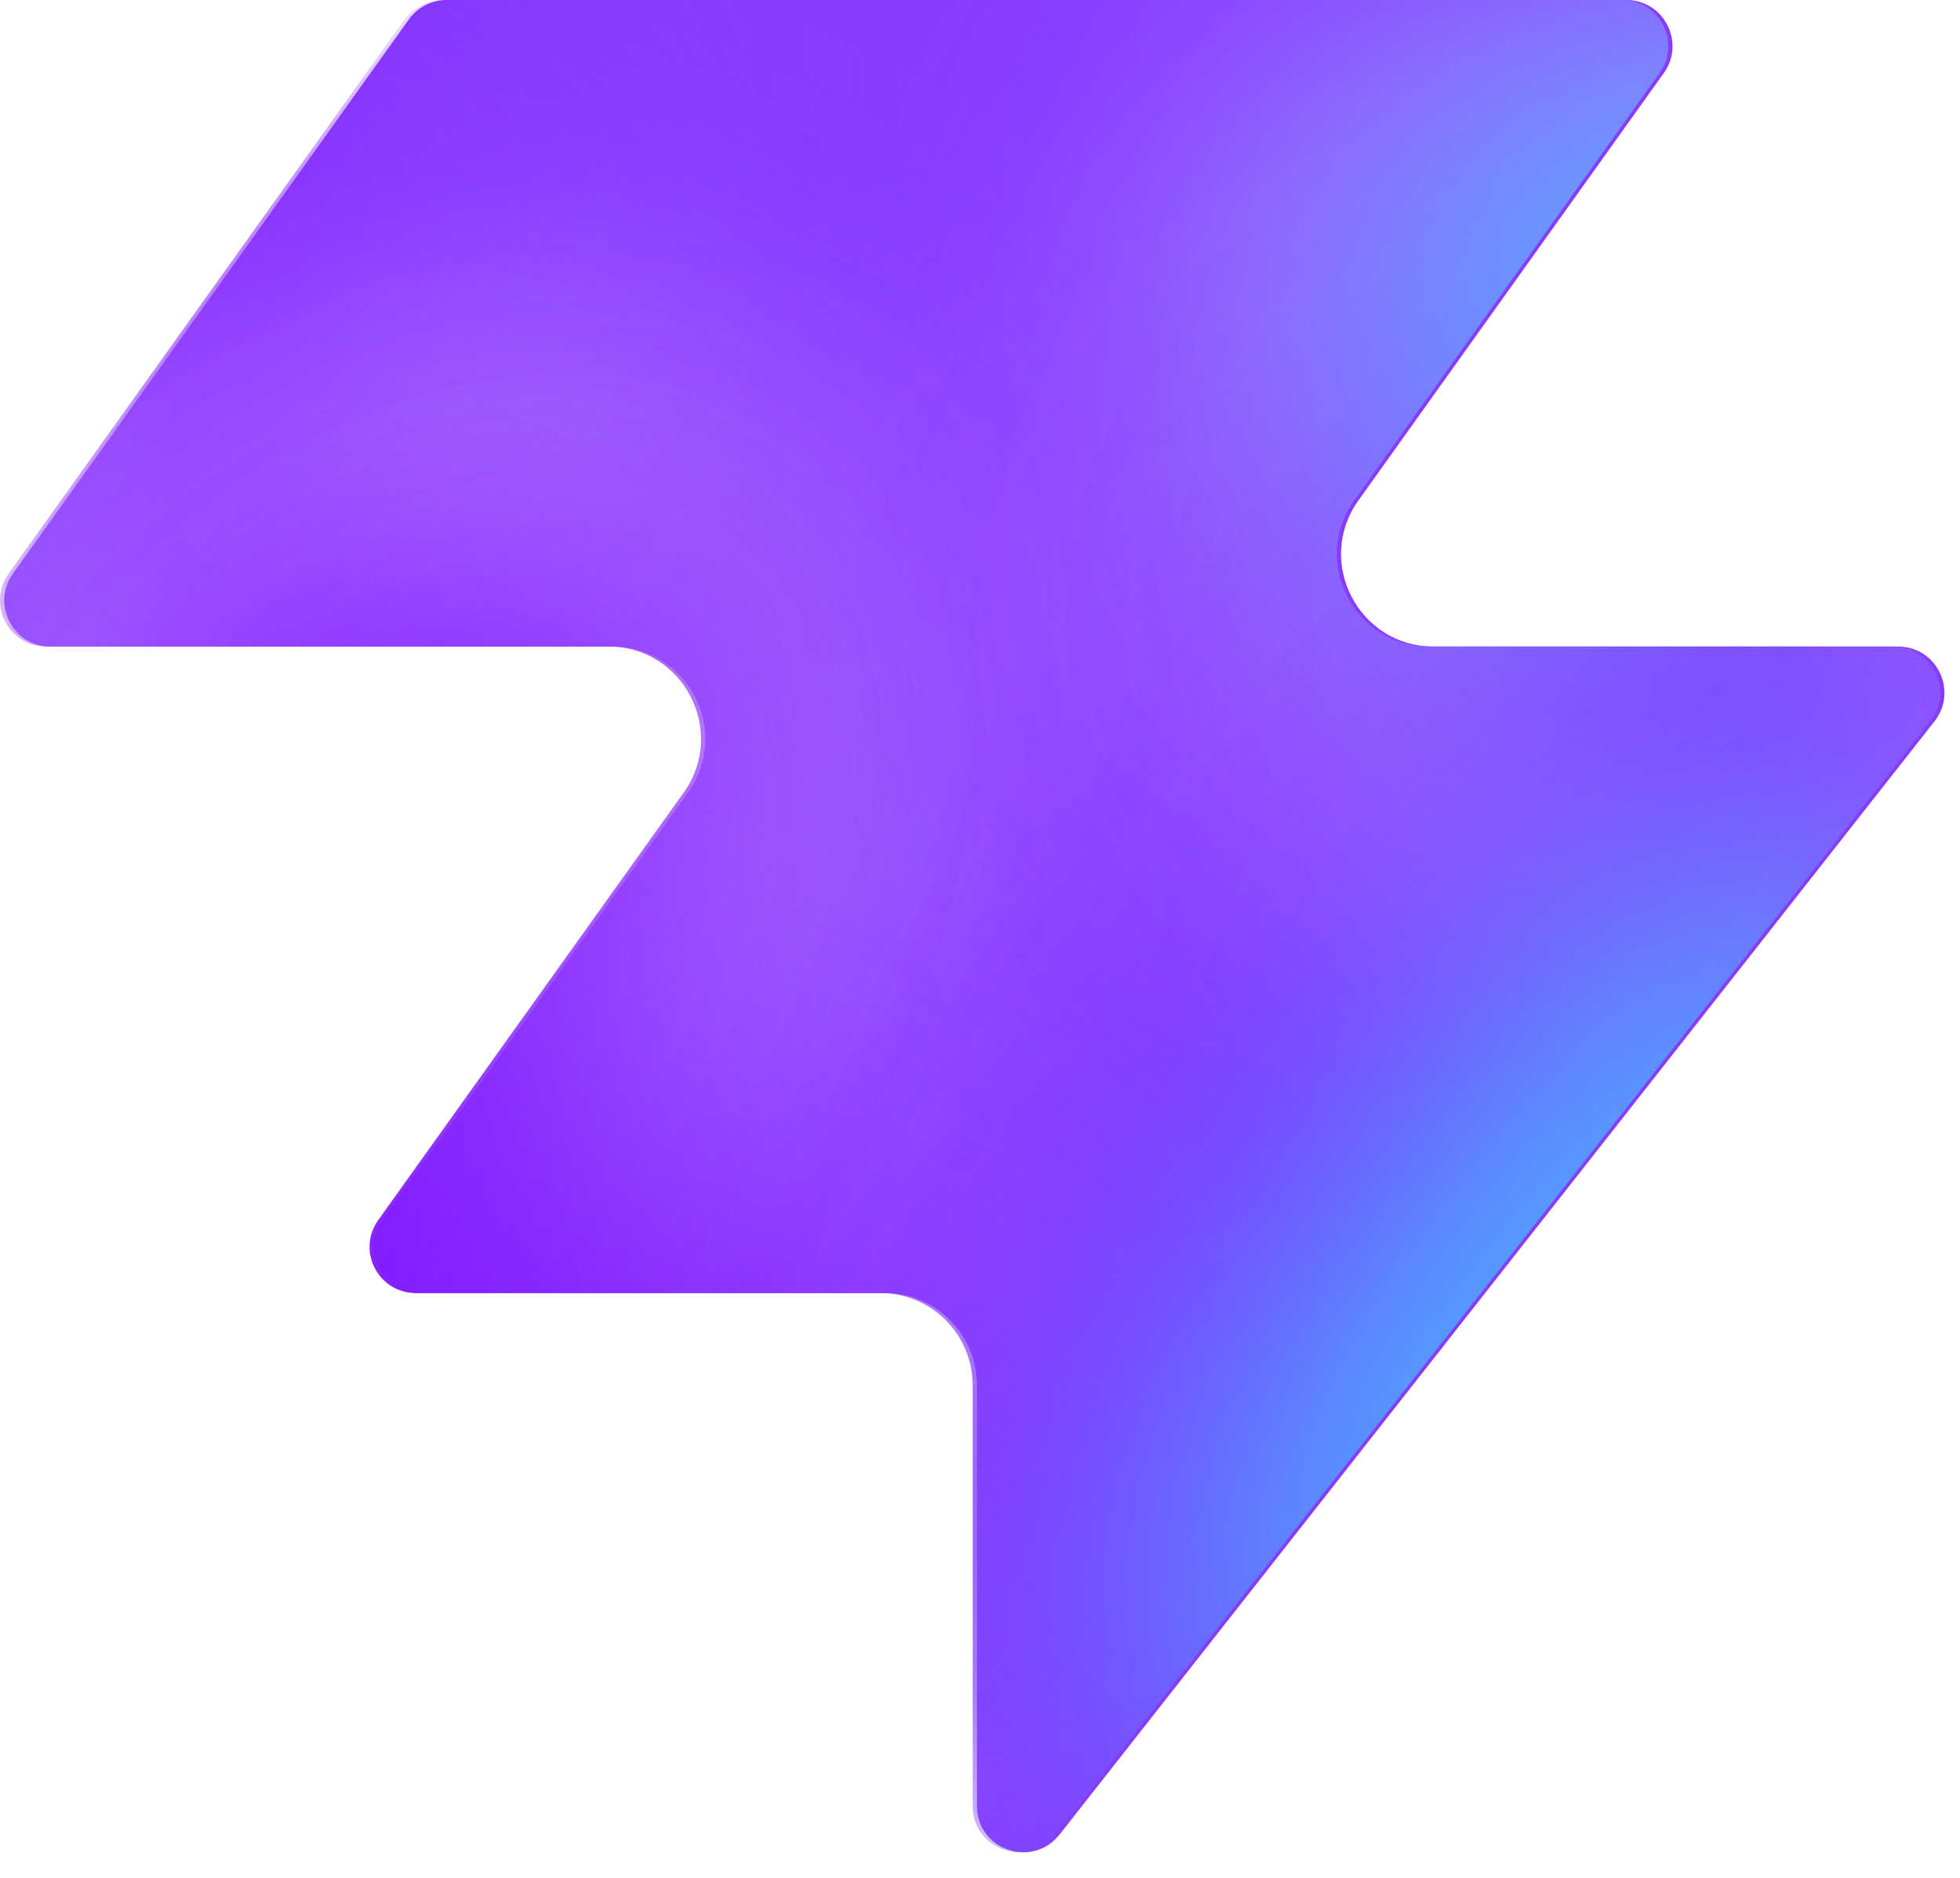
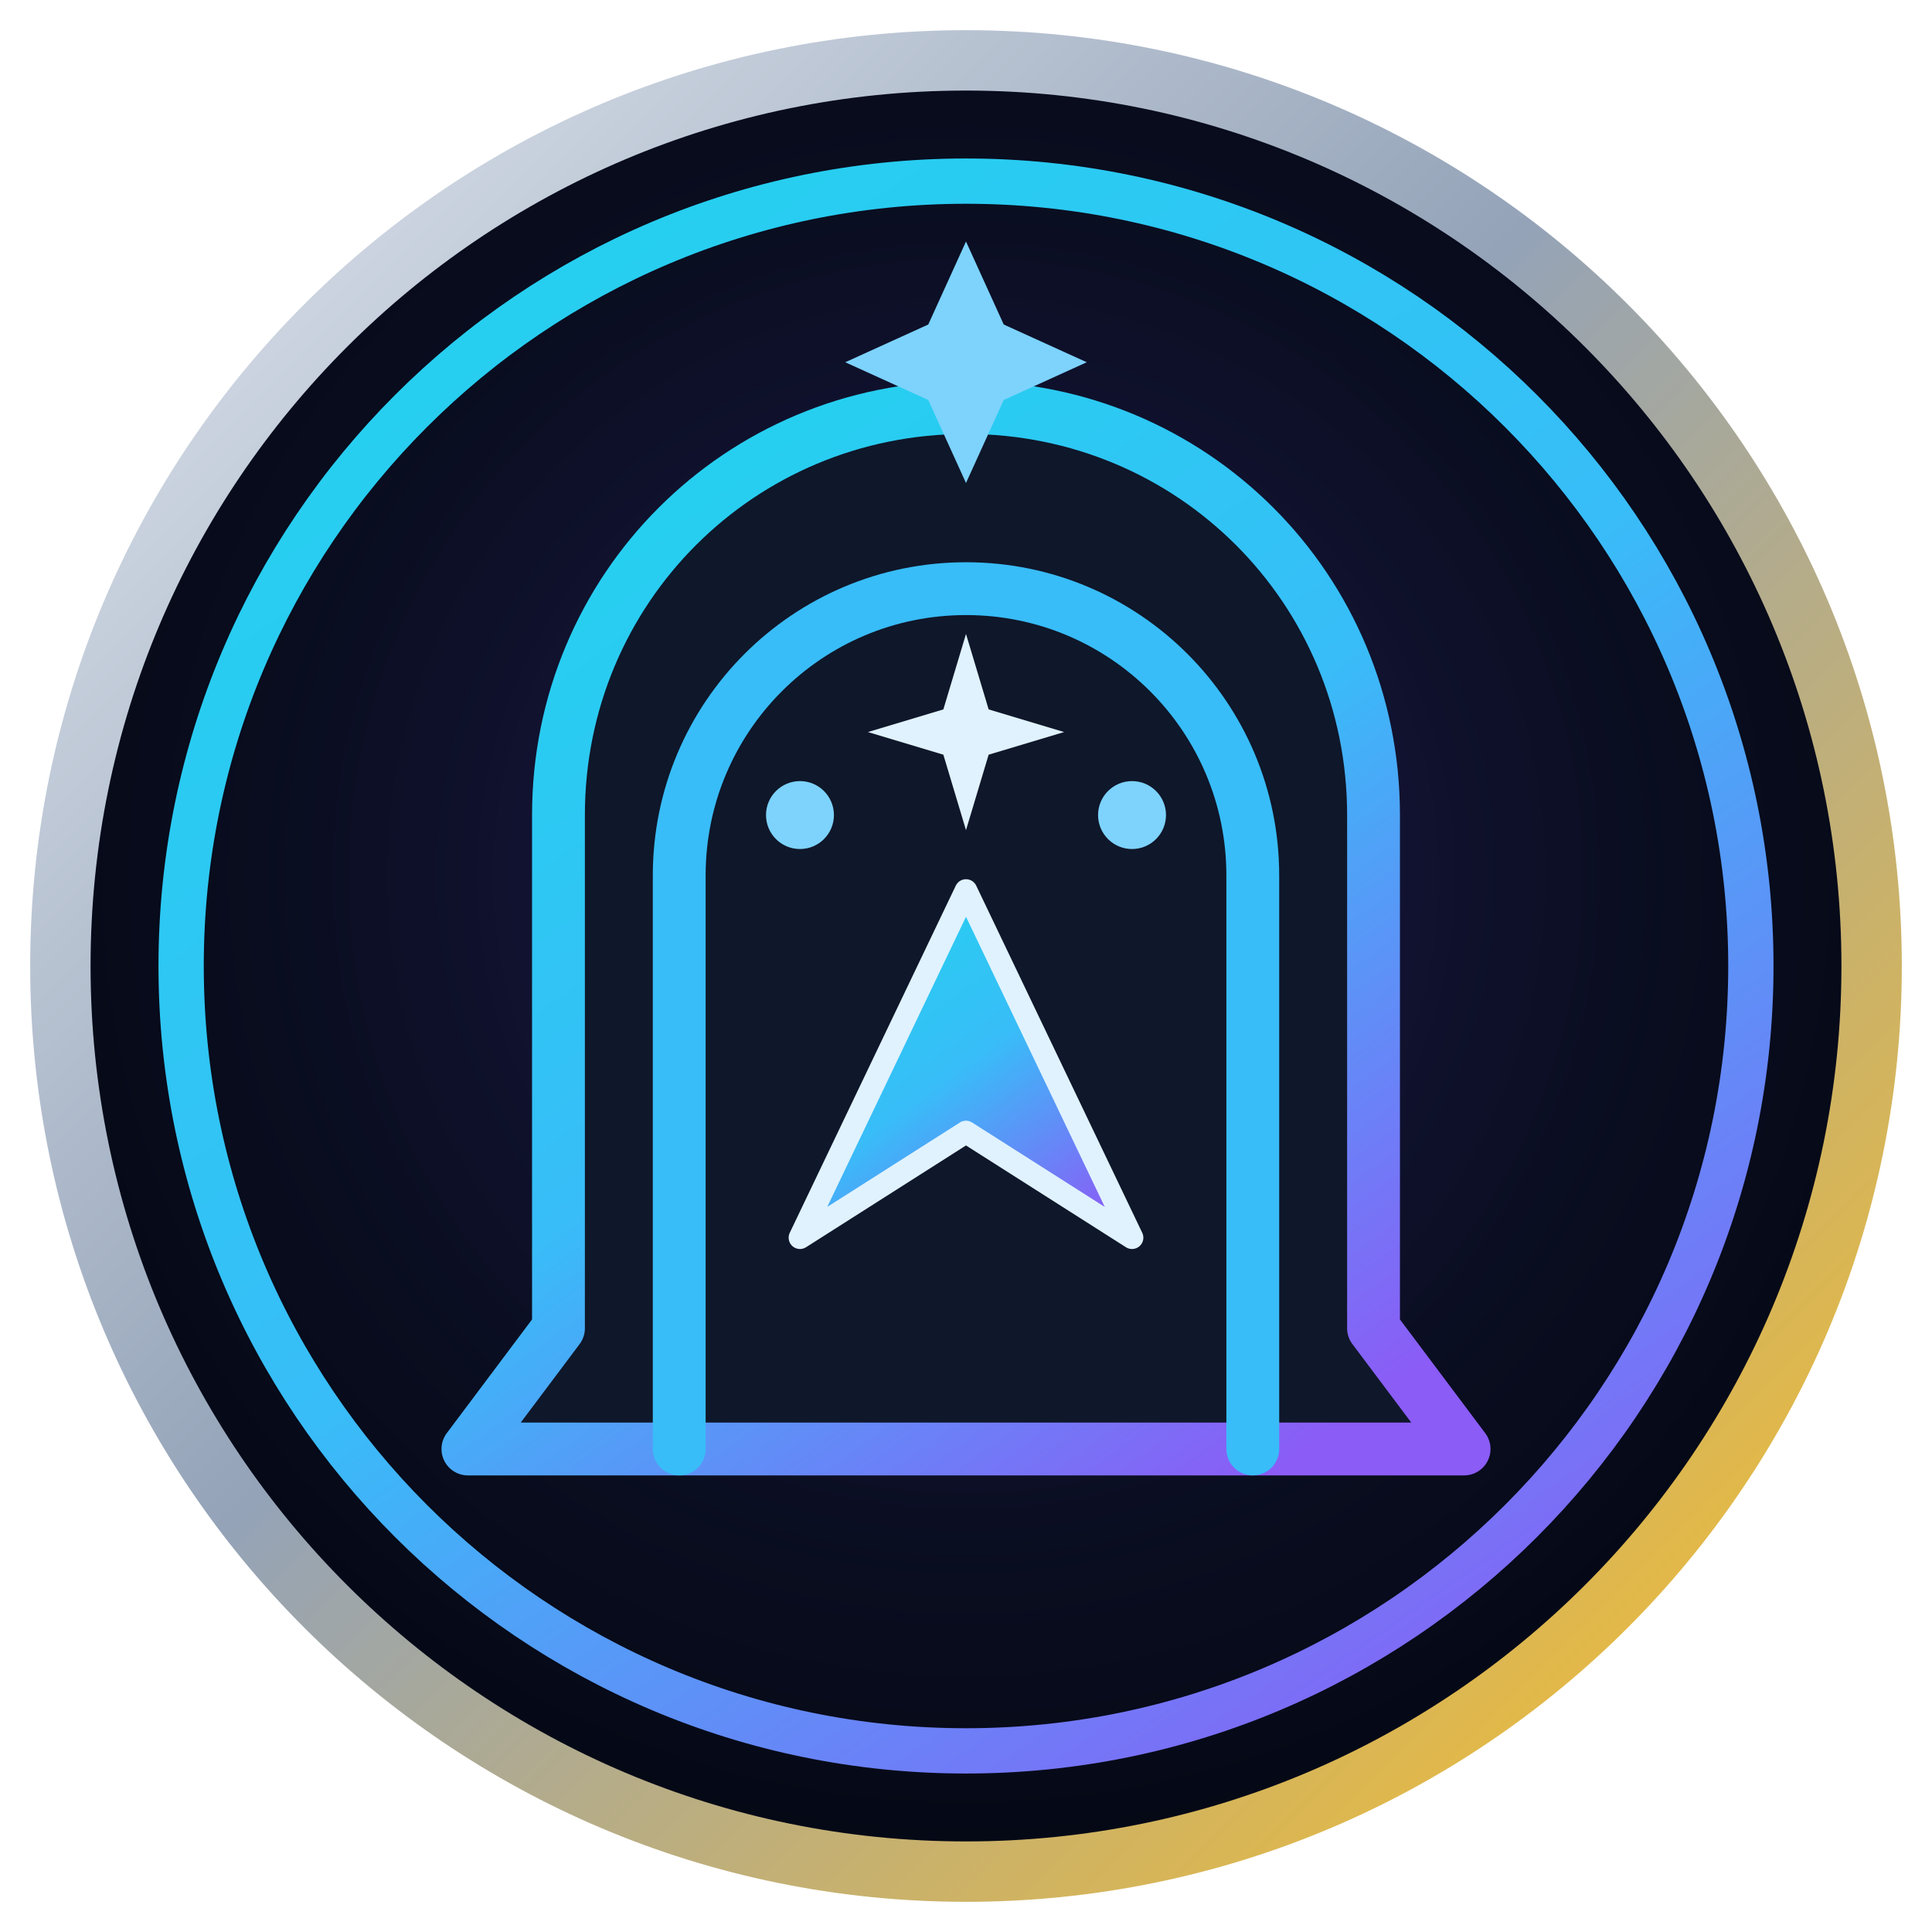
- <svg xmlns="http://www.w3.org/2000/svg" width="48" height="46" fill="none" viewBox="0 0 48 46">
-   <path fill="#863bff" d="M25.946 44.938c-.664.845-2.021.375-2.021-.698V33.937a2.26 2.26 0 0 0-2.262-2.262H10.287c-.92 0-1.456-1.04-.92-1.788l7.48-10.471c1.07-1.497 0-3.578-1.842-3.578H1.237c-.92 0-1.456-1.04-.92-1.788L10.013.474c.214-.297.556-.474.92-.474h28.894c.92 0 1.456 1.04.92 1.788l-7.48 10.471c-1.07 1.498 0 3.579 1.842 3.579h11.377c.943 0 1.473 1.088.89 1.83L25.947 44.94z" style="fill:#863bff;fill:color(display-p3 .525 .23 1);fill-opacity:1" />
-   <mask id="a" width="48" height="46" x="0" y="0" maskUnits="userSpaceOnUse" style="mask-type:alpha">
-     <path fill="#000" d="M25.842 44.938c-.664.844-2.021.375-2.021-.698V33.937a2.26 2.26 0 0 0-2.262-2.262H10.183c-.92 0-1.456-1.04-.92-1.788l7.48-10.471c1.07-1.498 0-3.579-1.842-3.579H1.133c-.92 0-1.456-1.04-.92-1.787L9.91.473c.214-.297.556-.474.92-.474h28.894c.92 0 1.456 1.04.92 1.788l-7.48 10.471c-1.07 1.498 0 3.578 1.842 3.578h11.377c.943 0 1.473 1.088.89 1.832L25.843 44.94z" style="fill:#000;fill-opacity:1" />
-   </mask>
-   <g mask="url(#a)">
-     <g filter="url(#b)">
-       <ellipse cx="5.508" cy="14.704" fill="#ede6ff" rx="5.508" ry="14.704" style="fill:#ede6ff;fill:color(display-p3 .927 .903 1);fill-opacity:1" transform="matrix(.00324 1 1 -.00324 -4.47 31.516)" />
-     </g>
-     <g filter="url(#c)">
-       <ellipse cx="10.399" cy="29.851" fill="#ede6ff" rx="10.399" ry="29.851" style="fill:#ede6ff;fill:color(display-p3 .927 .903 1);fill-opacity:1" transform="matrix(.00324 1 1 -.00324 -39.328 7.883)" />
-     </g>
-     <g filter="url(#d)">
-       <ellipse cx="5.508" cy="30.487" fill="#7e14ff" rx="5.508" ry="30.487" style="fill:#7e14ff;fill:color(display-p3 .492 .077 1);fill-opacity:1" transform="rotate(89.814 -25.913 -14.639)scale(1 -1)" />
-     </g>
-     <g filter="url(#e)">
-       <ellipse cx="5.508" cy="30.599" fill="#7e14ff" rx="5.508" ry="30.599" style="fill:#7e14ff;fill:color(display-p3 .492 .077 1);fill-opacity:1" transform="rotate(89.814 -32.644 -3.334)scale(1 -1)" />
-     </g>
-     <g filter="url(#f)">
-       <ellipse cx="5.508" cy="30.599" fill="#7e14ff" rx="5.508" ry="30.599" style="fill:#7e14ff;fill:color(display-p3 .492 .077 1);fill-opacity:1" transform="matrix(.00324 1 1 -.00324 -34.34 30.47)" />
-     </g>
-     <g filter="url(#g)">
-       <ellipse cx="14.072" cy="22.078" fill="#ede6ff" rx="14.072" ry="22.078" style="fill:#ede6ff;fill:color(display-p3 .927 .903 1);fill-opacity:1" transform="rotate(93.35 24.506 48.493)scale(-1 1)" />
-     </g>
-     <g filter="url(#h)">
-       <ellipse cx="3.47" cy="21.501" fill="#7e14ff" rx="3.47" ry="21.501" style="fill:#7e14ff;fill:color(display-p3 .492 .077 1);fill-opacity:1" transform="rotate(89.009 28.708 47.59)scale(-1 1)" />
-     </g>
-     <g filter="url(#i)">
-       <ellipse cx="3.47" cy="21.501" fill="#7e14ff" rx="3.47" ry="21.501" style="fill:#7e14ff;fill:color(display-p3 .492 .077 1);fill-opacity:1" transform="rotate(89.009 28.708 47.59)scale(-1 1)" />
-     </g>
-     <g filter="url(#j)">
-       <ellipse cx=".387" cy="8.972" fill="#7e14ff" rx="4.407" ry="29.108" style="fill:#7e14ff;fill:color(display-p3 .492 .077 1);fill-opacity:1" transform="rotate(39.51 .387 8.972)" />
-     </g>
-     <g filter="url(#k)">
-       <ellipse cx="47.523" cy="-6.092" fill="#7e14ff" rx="4.407" ry="29.108" style="fill:#7e14ff;fill:color(display-p3 .492 .077 1);fill-opacity:1" transform="rotate(37.892 47.523 -6.092)" />
-     </g>
-     <g filter="url(#l)">
-       <ellipse cx="41.412" cy="6.333" fill="#47bfff" rx="5.971" ry="9.665" style="fill:#47bfff;fill:color(display-p3 .28 .748 1);fill-opacity:1" transform="rotate(37.892 41.412 6.333)" />
-     </g>
-     <g filter="url(#m)">
-       <ellipse cx="-1.879" cy="38.332" fill="#7e14ff" rx="4.407" ry="29.108" style="fill:#7e14ff;fill:color(display-p3 .492 .077 1);fill-opacity:1" transform="rotate(37.892 -1.88 38.332)" />
-     </g>
-     <g filter="url(#n)">
-       <ellipse cx="-1.879" cy="38.332" fill="#7e14ff" rx="4.407" ry="29.108" style="fill:#7e14ff;fill:color(display-p3 .492 .077 1);fill-opacity:1" transform="rotate(37.892 -1.88 38.332)" />
-     </g>
-     <g filter="url(#o)">
-       <ellipse cx="35.651" cy="29.907" fill="#7e14ff" rx="4.407" ry="29.108" style="fill:#7e14ff;fill:color(display-p3 .492 .077 1);fill-opacity:1" transform="rotate(37.892 35.651 29.907)" />
-     </g>
-     <g filter="url(#p)">
-       <ellipse cx="38.418" cy="32.4" fill="#47bfff" rx="5.971" ry="15.297" style="fill:#47bfff;fill:color(display-p3 .28 .748 1);fill-opacity:1" transform="rotate(37.892 38.418 32.4)" />
-     </g>
-   </g>
+ <svg xmlns="http://www.w3.org/2000/svg" viewBox="0 0 256 256" fill="none">
  <defs>
-     <filter id="b" width="60.045" height="41.654" x="-19.77" y="16.149" color-interpolation-filters="sRGB" filterUnits="userSpaceOnUse">
-       <feFlood flood-opacity="0" result="BackgroundImageFix" />
-       <feBlend in="SourceGraphic" in2="BackgroundImageFix" result="shape" />
-       <feGaussianBlur result="effect1_foregroundBlur_2002_17158" stdDeviation="7.659" />
-     </filter>
-     <filter id="c" width="90.34" height="51.437" x="-54.613" y="-7.533" color-interpolation-filters="sRGB" filterUnits="userSpaceOnUse">
-       <feFlood flood-opacity="0" result="BackgroundImageFix" />
-       <feBlend in="SourceGraphic" in2="BackgroundImageFix" result="shape" />
-       <feGaussianBlur result="effect1_foregroundBlur_2002_17158" stdDeviation="7.659" />
-     </filter>
-     <filter id="d" width="79.355" height="29.4" x="-49.64" y="2.03" color-interpolation-filters="sRGB" filterUnits="userSpaceOnUse">
-       <feFlood flood-opacity="0" result="BackgroundImageFix" />
-       <feBlend in="SourceGraphic" in2="BackgroundImageFix" result="shape" />
-       <feGaussianBlur result="effect1_foregroundBlur_2002_17158" stdDeviation="4.596" />
-     </filter>
-     <filter id="e" width="79.579" height="29.4" x="-45.045" y="20.029" color-interpolation-filters="sRGB" filterUnits="userSpaceOnUse">
-       <feFlood flood-opacity="0" result="BackgroundImageFix" />
-       <feBlend in="SourceGraphic" in2="BackgroundImageFix" result="shape" />
-       <feGaussianBlur result="effect1_foregroundBlur_2002_17158" stdDeviation="4.596" />
-     </filter>
-     <filter id="f" width="79.579" height="29.4" x="-43.513" y="21.178" color-interpolation-filters="sRGB" filterUnits="userSpaceOnUse">
-       <feFlood flood-opacity="0" result="BackgroundImageFix" />
-       <feBlend in="SourceGraphic" in2="BackgroundImageFix" result="shape" />
-       <feGaussianBlur result="effect1_foregroundBlur_2002_17158" stdDeviation="4.596" />
-     </filter>
-     <filter id="g" width="74.749" height="58.852" x="15.756" y="-17.901" color-interpolation-filters="sRGB" filterUnits="userSpaceOnUse">
-       <feFlood flood-opacity="0" result="BackgroundImageFix" />
-       <feBlend in="SourceGraphic" in2="BackgroundImageFix" result="shape" />
-       <feGaussianBlur result="effect1_foregroundBlur_2002_17158" stdDeviation="7.659" />
-     </filter>
-     <filter id="h" width="61.377" height="25.362" x="23.548" y="2.284" color-interpolation-filters="sRGB" filterUnits="userSpaceOnUse">
-       <feFlood flood-opacity="0" result="BackgroundImageFix" />
-       <feBlend in="SourceGraphic" in2="BackgroundImageFix" result="shape" />
-       <feGaussianBlur result="effect1_foregroundBlur_2002_17158" stdDeviation="4.596" />
-     </filter>
-     <filter id="i" width="61.377" height="25.362" x="23.548" y="2.284" color-interpolation-filters="sRGB" filterUnits="userSpaceOnUse">
-       <feFlood flood-opacity="0" result="BackgroundImageFix" />
-       <feBlend in="SourceGraphic" in2="BackgroundImageFix" result="shape" />
-       <feGaussianBlur result="effect1_foregroundBlur_2002_17158" stdDeviation="4.596" />
-     </filter>
-     <filter id="j" width="56.045" height="63.649" x="-27.636" y="-22.853" color-interpolation-filters="sRGB" filterUnits="userSpaceOnUse">
-       <feFlood flood-opacity="0" result="BackgroundImageFix" />
-       <feBlend in="SourceGraphic" in2="BackgroundImageFix" result="shape" />
-       <feGaussianBlur result="effect1_foregroundBlur_2002_17158" stdDeviation="4.596" />
-     </filter>
-     <filter id="k" width="54.814" height="64.646" x="20.116" y="-38.415" color-interpolation-filters="sRGB" filterUnits="userSpaceOnUse">
-       <feFlood flood-opacity="0" result="BackgroundImageFix" />
-       <feBlend in="SourceGraphic" in2="BackgroundImageFix" result="shape" />
-       <feGaussianBlur result="effect1_foregroundBlur_2002_17158" stdDeviation="4.596" />
-     </filter>
-     <filter id="l" width="33.541" height="35.313" x="24.641" y="-11.323" color-interpolation-filters="sRGB" filterUnits="userSpaceOnUse">
-       <feFlood flood-opacity="0" result="BackgroundImageFix" />
-       <feBlend in="SourceGraphic" in2="BackgroundImageFix" result="shape" />
-       <feGaussianBlur result="effect1_foregroundBlur_2002_17158" stdDeviation="4.596" />
-     </filter>
-     <filter id="m" width="54.814" height="64.646" x="-29.286" y="6.009" color-interpolation-filters="sRGB" filterUnits="userSpaceOnUse">
-       <feFlood flood-opacity="0" result="BackgroundImageFix" />
-       <feBlend in="SourceGraphic" in2="BackgroundImageFix" result="shape" />
-       <feGaussianBlur result="effect1_foregroundBlur_2002_17158" stdDeviation="4.596" />
-     </filter>
-     <filter id="n" width="54.814" height="64.646" x="-29.286" y="6.009" color-interpolation-filters="sRGB" filterUnits="userSpaceOnUse">
-       <feFlood flood-opacity="0" result="BackgroundImageFix" />
-       <feBlend in="SourceGraphic" in2="BackgroundImageFix" result="shape" />
-       <feGaussianBlur result="effect1_foregroundBlur_2002_17158" stdDeviation="4.596" />
-     </filter>
-     <filter id="o" width="54.814" height="64.646" x="8.244" y="-2.416" color-interpolation-filters="sRGB" filterUnits="userSpaceOnUse">
-       <feFlood flood-opacity="0" result="BackgroundImageFix" />
-       <feBlend in="SourceGraphic" in2="BackgroundImageFix" result="shape" />
-       <feGaussianBlur result="effect1_foregroundBlur_2002_17158" stdDeviation="4.596" />
-     </filter>
-     <filter id="p" width="39.409" height="43.623" x="18.713" y="10.588" color-interpolation-filters="sRGB" filterUnits="userSpaceOnUse">
-       <feFlood flood-opacity="0" result="BackgroundImageFix" />
-       <feBlend in="SourceGraphic" in2="BackgroundImageFix" result="shape" />
-       <feGaussianBlur result="effect1_foregroundBlur_2002_17158" stdDeviation="4.596" />
-     </filter>
+     <radialGradient id="space" cx="50%" cy="45%" r="60%">
+       <stop offset="0%" stop-color="#1e1b4b" />
+       <stop offset="65%" stop-color="#090d1f" />
+       <stop offset="100%" stop-color="#030712" />
+     </radialGradient>
+     <linearGradient id="metal" x1="0%" y1="0%" x2="100%" y2="100%">
+       <stop offset="0%" stop-color="#e2e8f0" />
+       <stop offset="45%" stop-color="#94a3b8" />
+       <stop offset="100%" stop-color="#fbbf24" />
+     </linearGradient>
+     <linearGradient id="neon" x1="15%" y1="0%" x2="85%" y2="100%">
+       <stop offset="0%" stop-color="#22d3ee" />
+       <stop offset="50%" stop-color="#38bdf8" />
+       <stop offset="100%" stop-color="#8b5cf6" />
+     </linearGradient>
  </defs>
+   <circle cx="128" cy="128" r="120" fill="url(#space)" stroke="url(#metal)" stroke-width="8" />
+   <circle cx="128" cy="128" r="104" stroke="url(#neon)" stroke-width="6" />
+   <path d="M62 192L74 176V108C74 78 98 54 128 54C158 54 182 78 182 108V176L194 192H62Z" fill="#0f172a" stroke="url(#neon)" stroke-width="7" stroke-linejoin="round" />
+   <path d="M90 192V116C90 95 107 78 128 78C149 78 166 95 166 116V192" stroke="#38bdf8" stroke-width="7" stroke-linecap="round" />
+   <path d="M128 118L150 164L128 150L106 164L128 118Z" fill="url(#neon)" stroke="#e0f2fe" stroke-width="3" stroke-linejoin="round" />
+   <path d="M128 32L133 43L144 48L133 53L128 64L123 53L112 48L123 43Z" fill="#7dd3fc" />
+   <path d="M128 84L131 94L141 97L131 100L128 110L125 100L115 97L125 94Z" fill="#e0f2fe" />
+   <circle cx="106" cy="108" r="4.5" fill="#7dd3fc" />
+   <circle cx="150" cy="108" r="4.5" fill="#7dd3fc" />
</svg>
